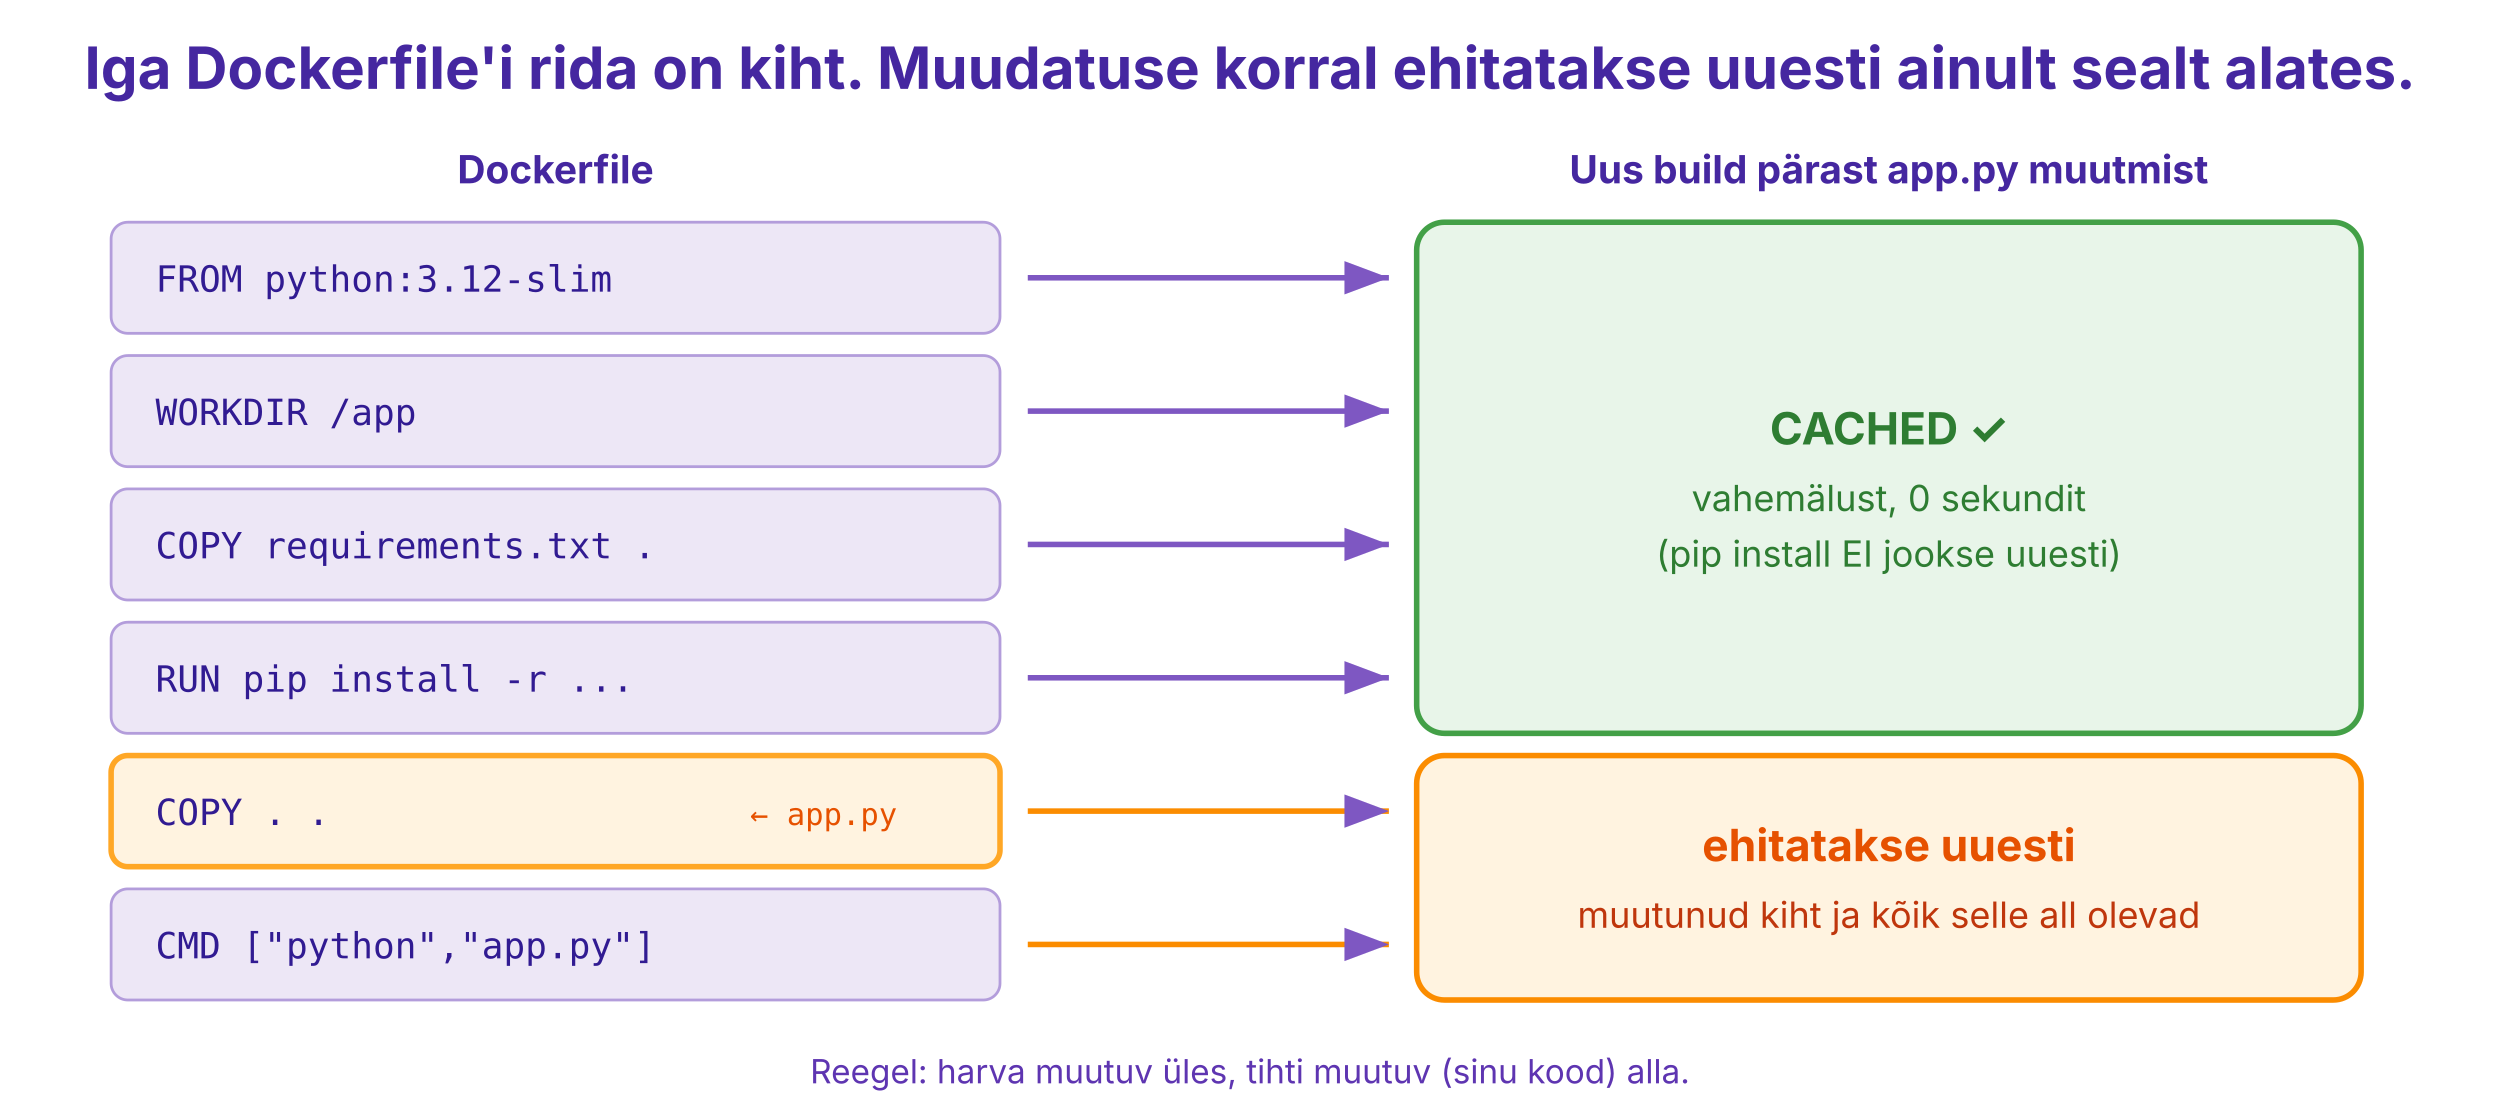
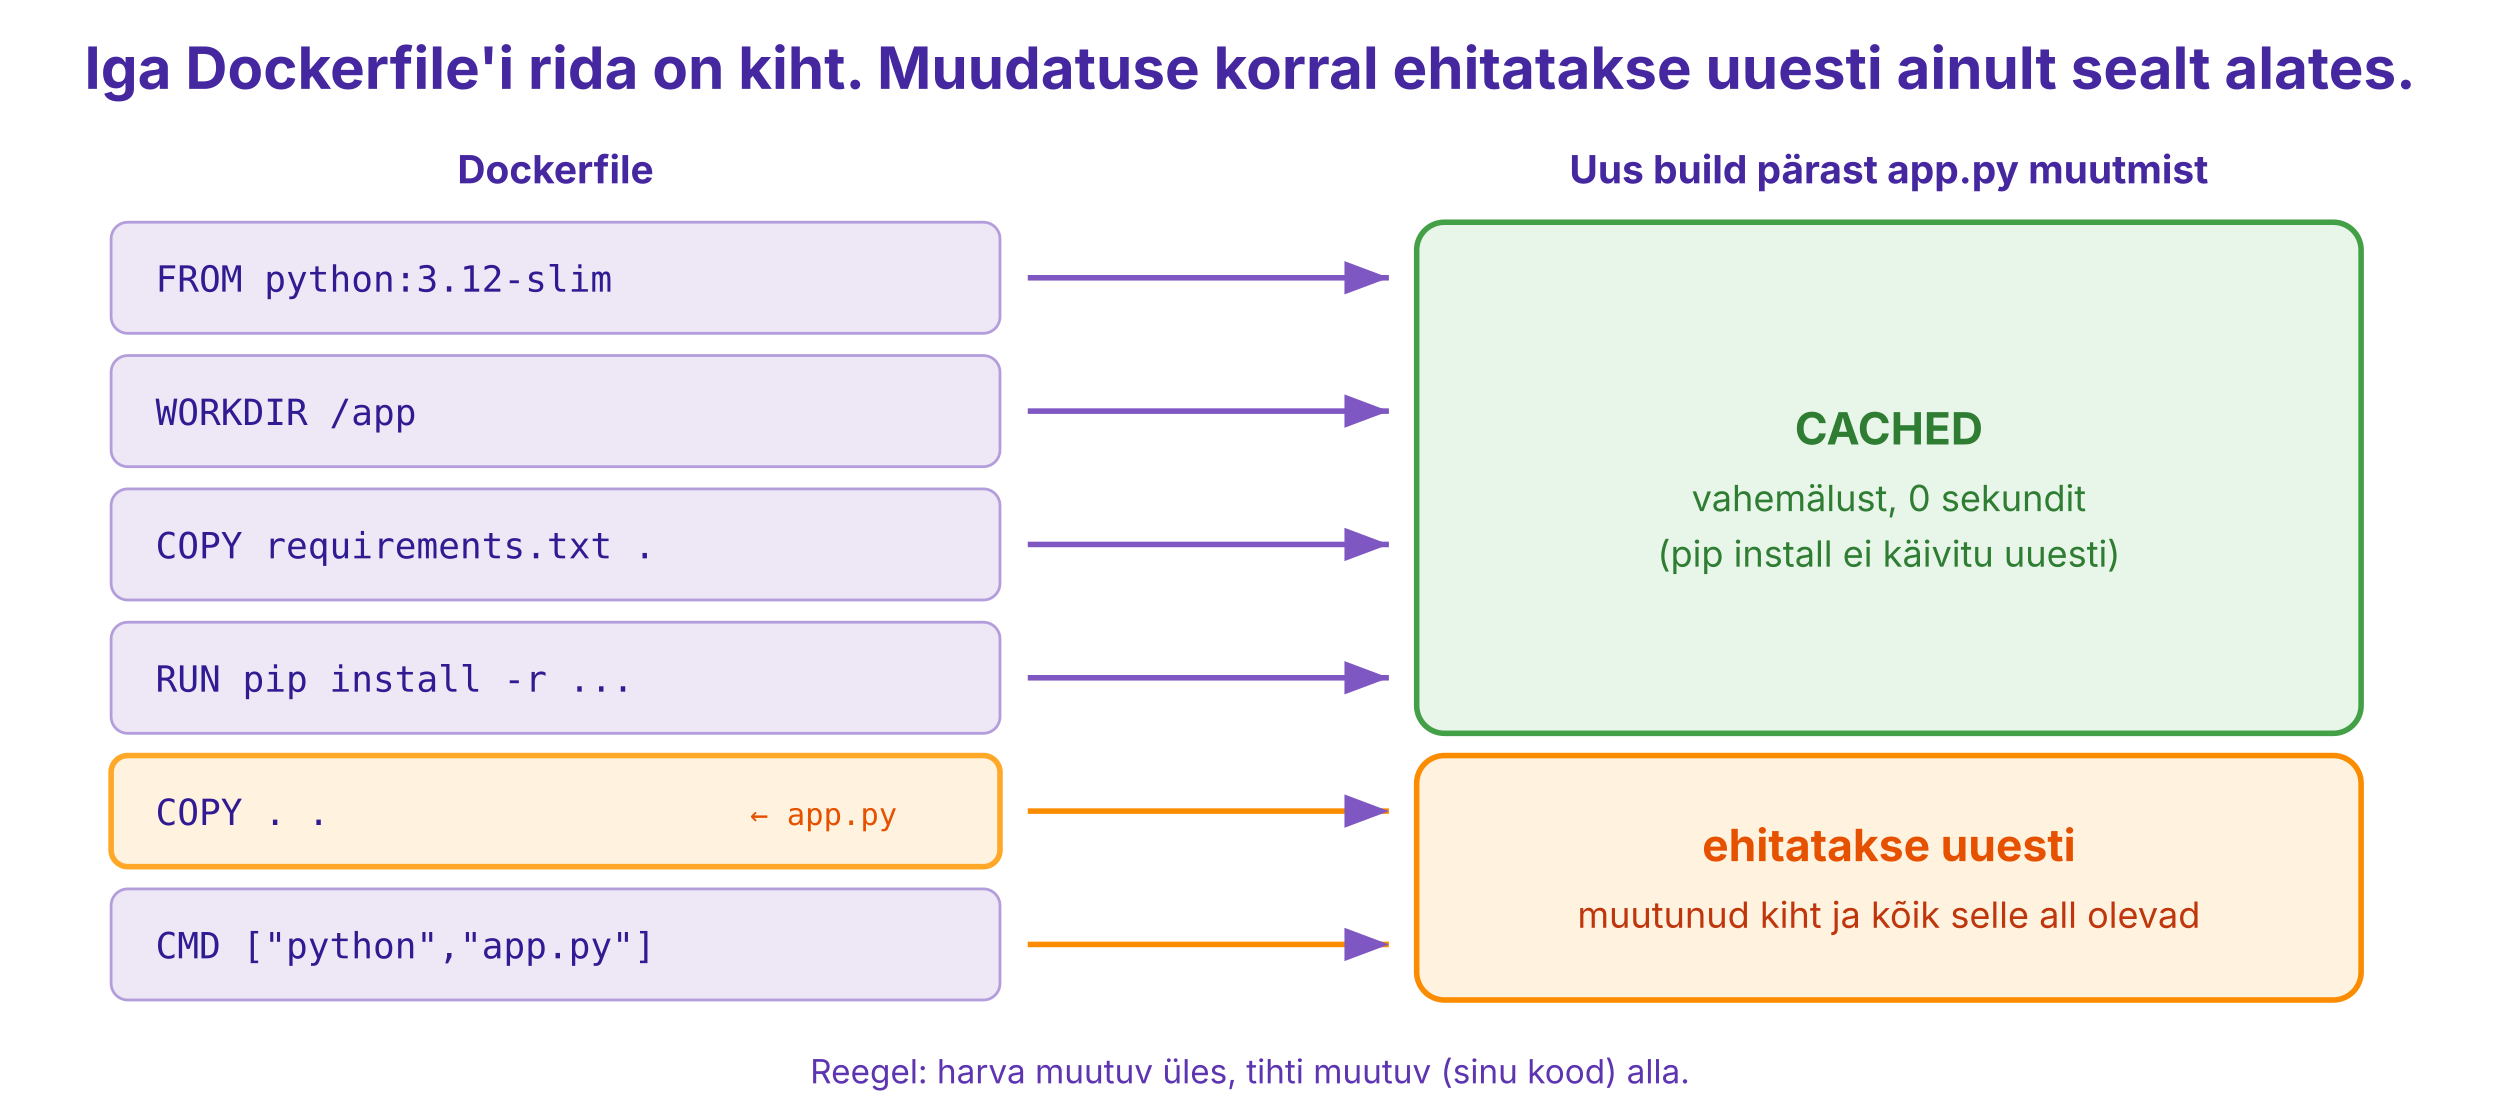
<svg xmlns="http://www.w3.org/2000/svg" viewBox="0 0 900 400" font-family="Inter, -apple-system, sans-serif">
  <defs>
    <marker id="a5" markerWidth="10" markerHeight="10" refX="8" refY="3" orient="auto">
      <path d="M0,0 L8,3 L0,6 Z" fill="#7e57c2" />
    </marker>
  </defs>
  <text x="450" y="32" text-anchor="middle" font-size="21" font-weight="700" fill="#4527a0">Iga Dockerfile'i rida on kiht. Muudatuse korral ehitatakse uuesti ainult sealt alates.</text>
  <text x="200" y="66" text-anchor="middle" font-size="14" font-weight="700" fill="#4527a0">Dockerfile</text>
  <text x="680" y="66" text-anchor="middle" font-size="14" font-weight="700" fill="#4527a0">Uus build pärast app.py muutmist</text>
  <g font-family="JetBrains Mono, monospace" font-size="13" fill="#311b92">
    <rect x="40" y="80" width="320" height="40" rx="6" fill="#ede7f6" stroke="#b39ddb" />
    <text x="56" y="105">FROM python:3.12-slim</text>
    <rect x="40" y="128" width="320" height="40" rx="6" fill="#ede7f6" stroke="#b39ddb" />
    <text x="56" y="153">WORKDIR /app</text>
    <rect x="40" y="176" width="320" height="40" rx="6" fill="#ede7f6" stroke="#b39ddb" />
    <text x="56" y="201">COPY requirements.txt .</text>
    <rect x="40" y="224" width="320" height="40" rx="6" fill="#ede7f6" stroke="#b39ddb" />
    <text x="56" y="249">RUN pip install -r ...</text>
    <rect x="40" y="272" width="320" height="40" rx="6" fill="#fff3e0" stroke="#ffa726" stroke-width="2" />
    <text x="56" y="297">COPY . .</text>
    <text x="270" y="297" font-size="11" fill="#e65100">← app.py</text>
    <rect x="40" y="320" width="320" height="40" rx="6" fill="#ede7f6" stroke="#b39ddb" />
    <text x="56" y="345">CMD ["python","app.py"]</text>
  </g>
  <g font-size="13">
    <line x1="370" y1="100" x2="500" y2="100" stroke="#7e57c2" stroke-width="2" marker-end="url(#a5)" />
    <line x1="370" y1="148" x2="500" y2="148" stroke="#7e57c2" stroke-width="2" marker-end="url(#a5)" />
    <line x1="370" y1="196" x2="500" y2="196" stroke="#7e57c2" stroke-width="2" marker-end="url(#a5)" />
    <line x1="370" y1="244" x2="500" y2="244" stroke="#7e57c2" stroke-width="2" marker-end="url(#a5)" />
    <line x1="370" y1="292" x2="500" y2="292" stroke="#fb8c00" stroke-width="2" marker-end="url(#a5)" />
    <line x1="370" y1="340" x2="500" y2="340" stroke="#fb8c00" stroke-width="2" marker-end="url(#a5)" />
    <rect x="510" y="80" width="340" height="184" rx="10" fill="#e8f5e9" stroke="#43a047" stroke-width="2" />
-     <text x="680" y="160" text-anchor="middle" font-weight="700" fill="#2e7d32" font-size="16">CACHED ✓</text>
+     <text x="680" y="160" text-anchor="middle" font-weight="700" fill="#2e7d32" font-size="16">CACHED</text>
    <text x="680" y="184" text-anchor="middle" fill="#2e7d32">vahemälust, 0 sekundit</text>
-     <text x="680" y="204" text-anchor="middle" fill="#2e7d32">(pip install EI jookse uuesti)</text>
+     <text x="680" y="204" text-anchor="middle" fill="#2e7d32">(pip install ei käivitu uuesti)</text>
    <rect x="510" y="272" width="340" height="88" rx="10" fill="#fff3e0" stroke="#fb8c00" stroke-width="2" />
    <text x="680" y="310" text-anchor="middle" font-weight="700" fill="#e65100" font-size="16">ehitatakse uuesti</text>
    <text x="680" y="334" text-anchor="middle" fill="#bf360c">muutunud kiht ja kõik selle all olevad</text>
  </g>
  <text x="450" y="390" text-anchor="middle" font-size="12" fill="#5e35b1">Reegel: harva muutuv üles, tihti muutuv (sinu kood) alla.</text>
</svg>
